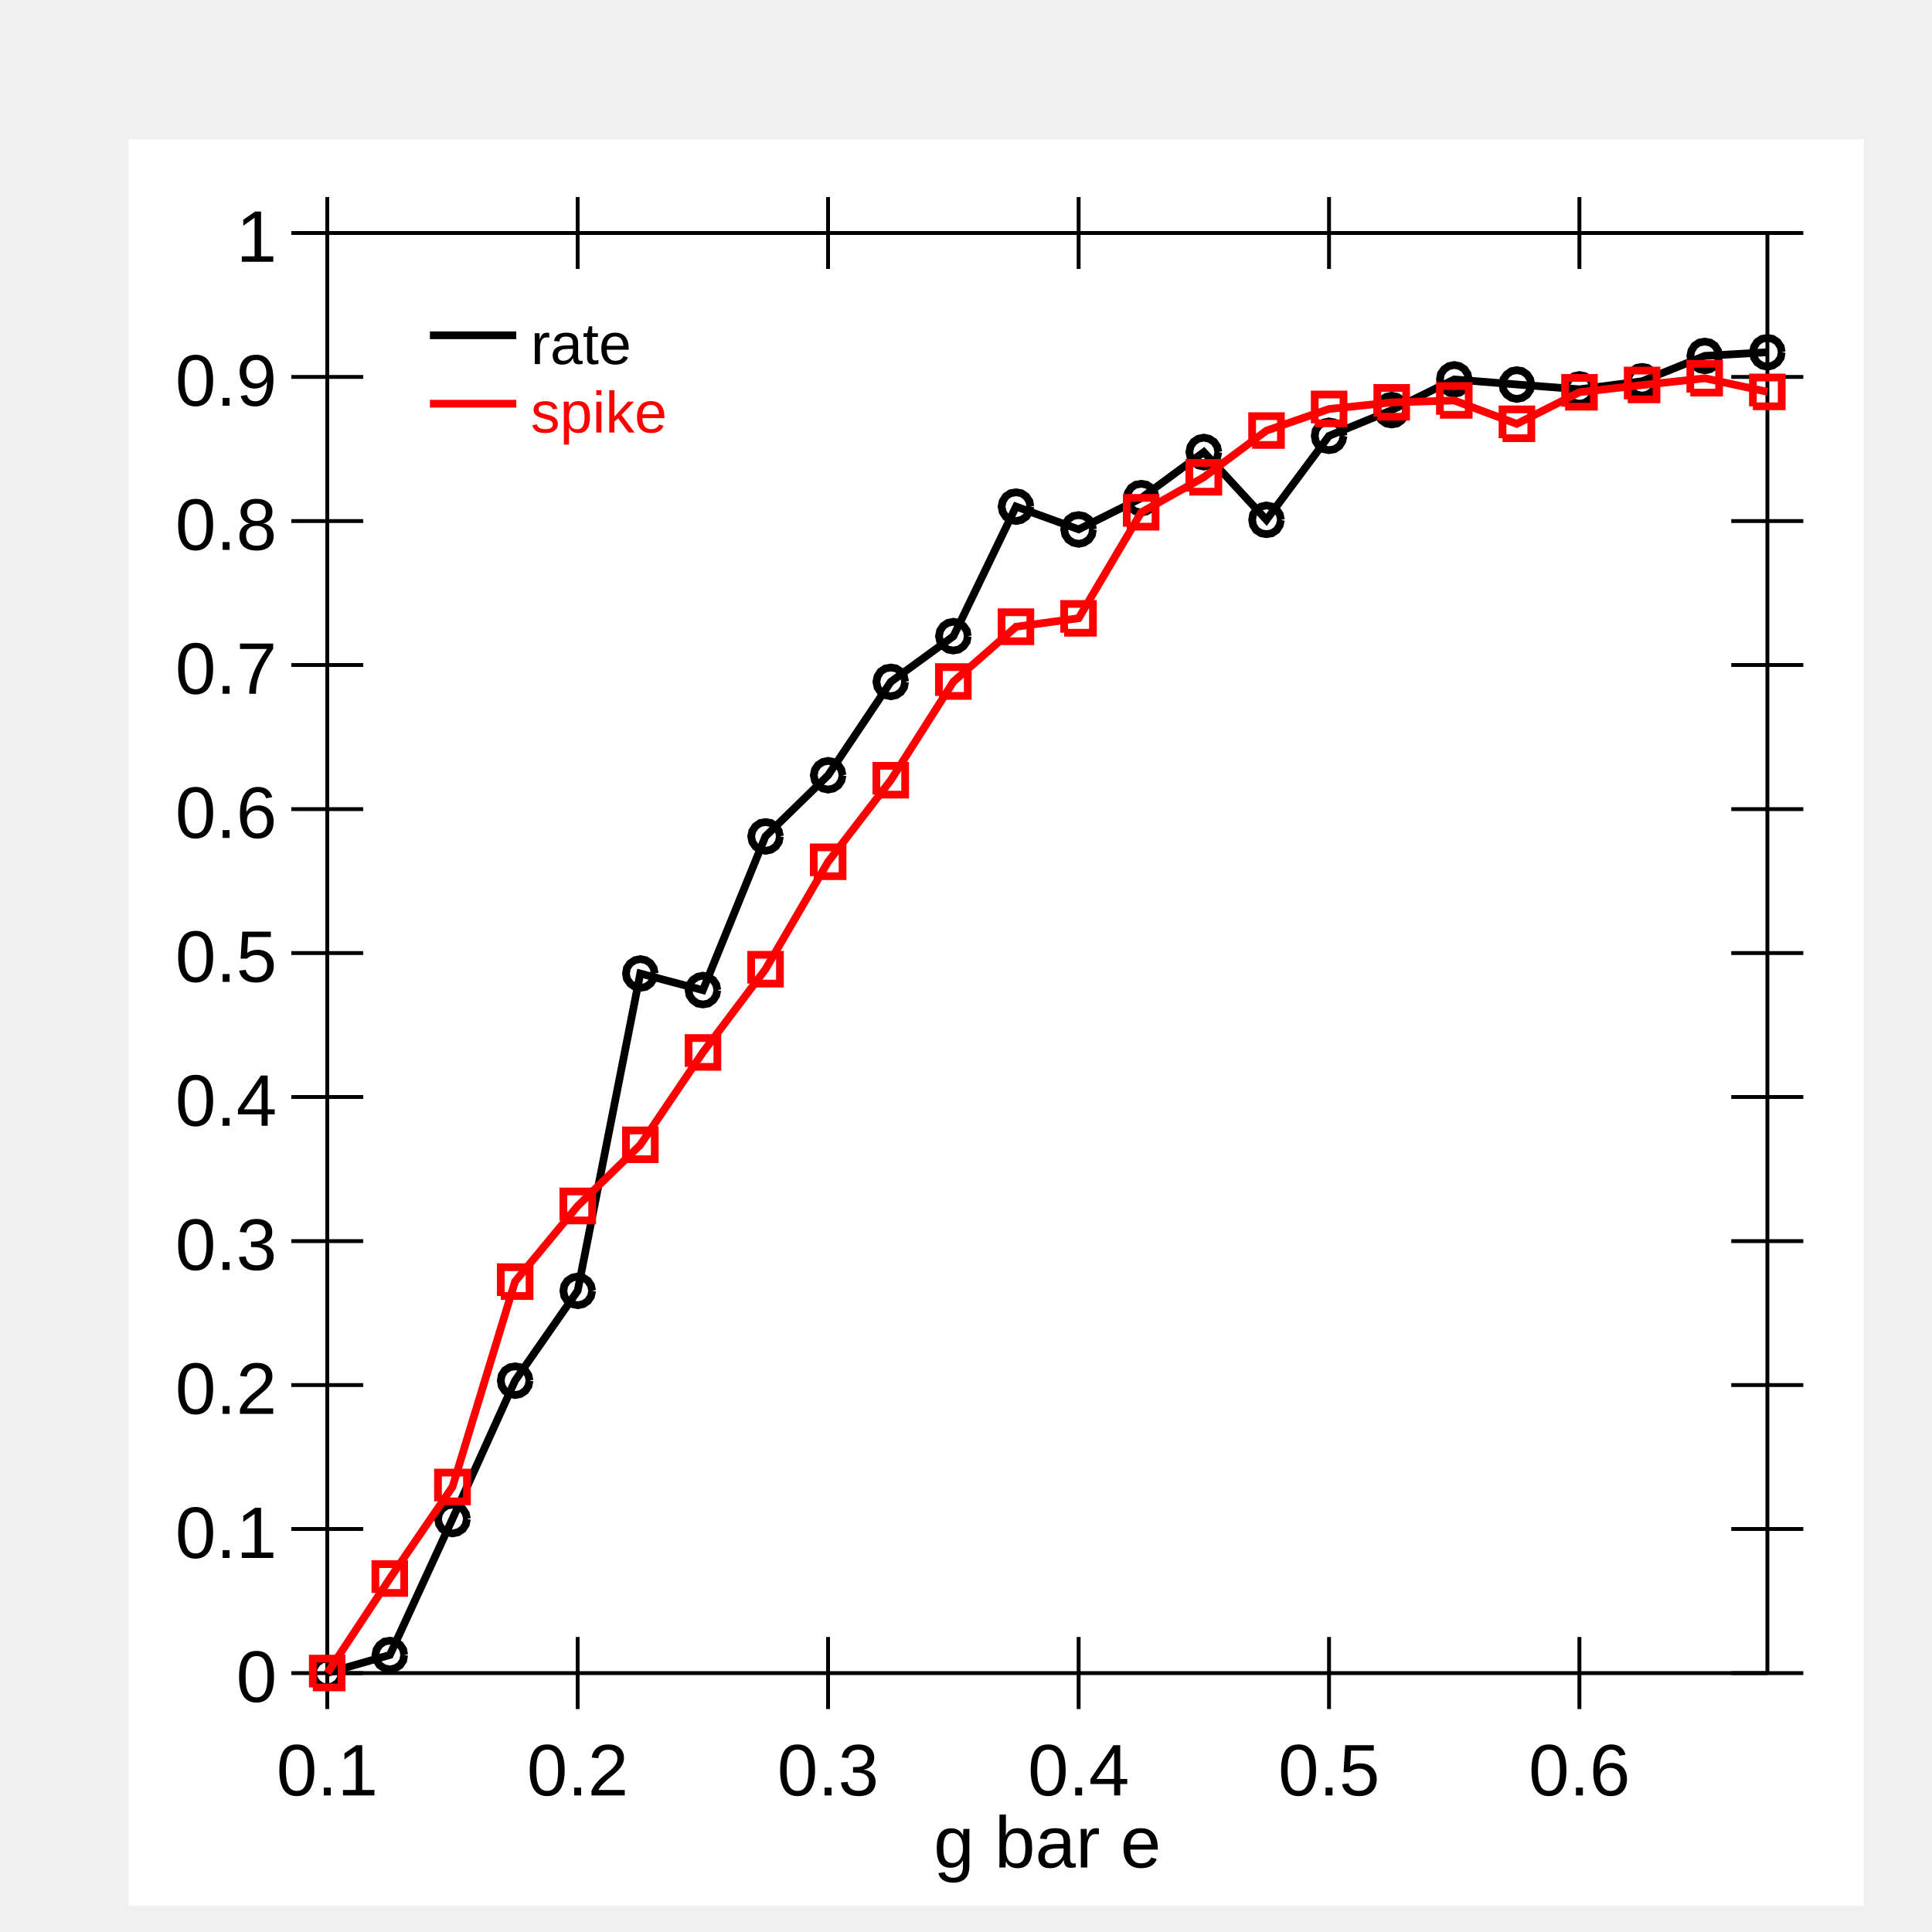
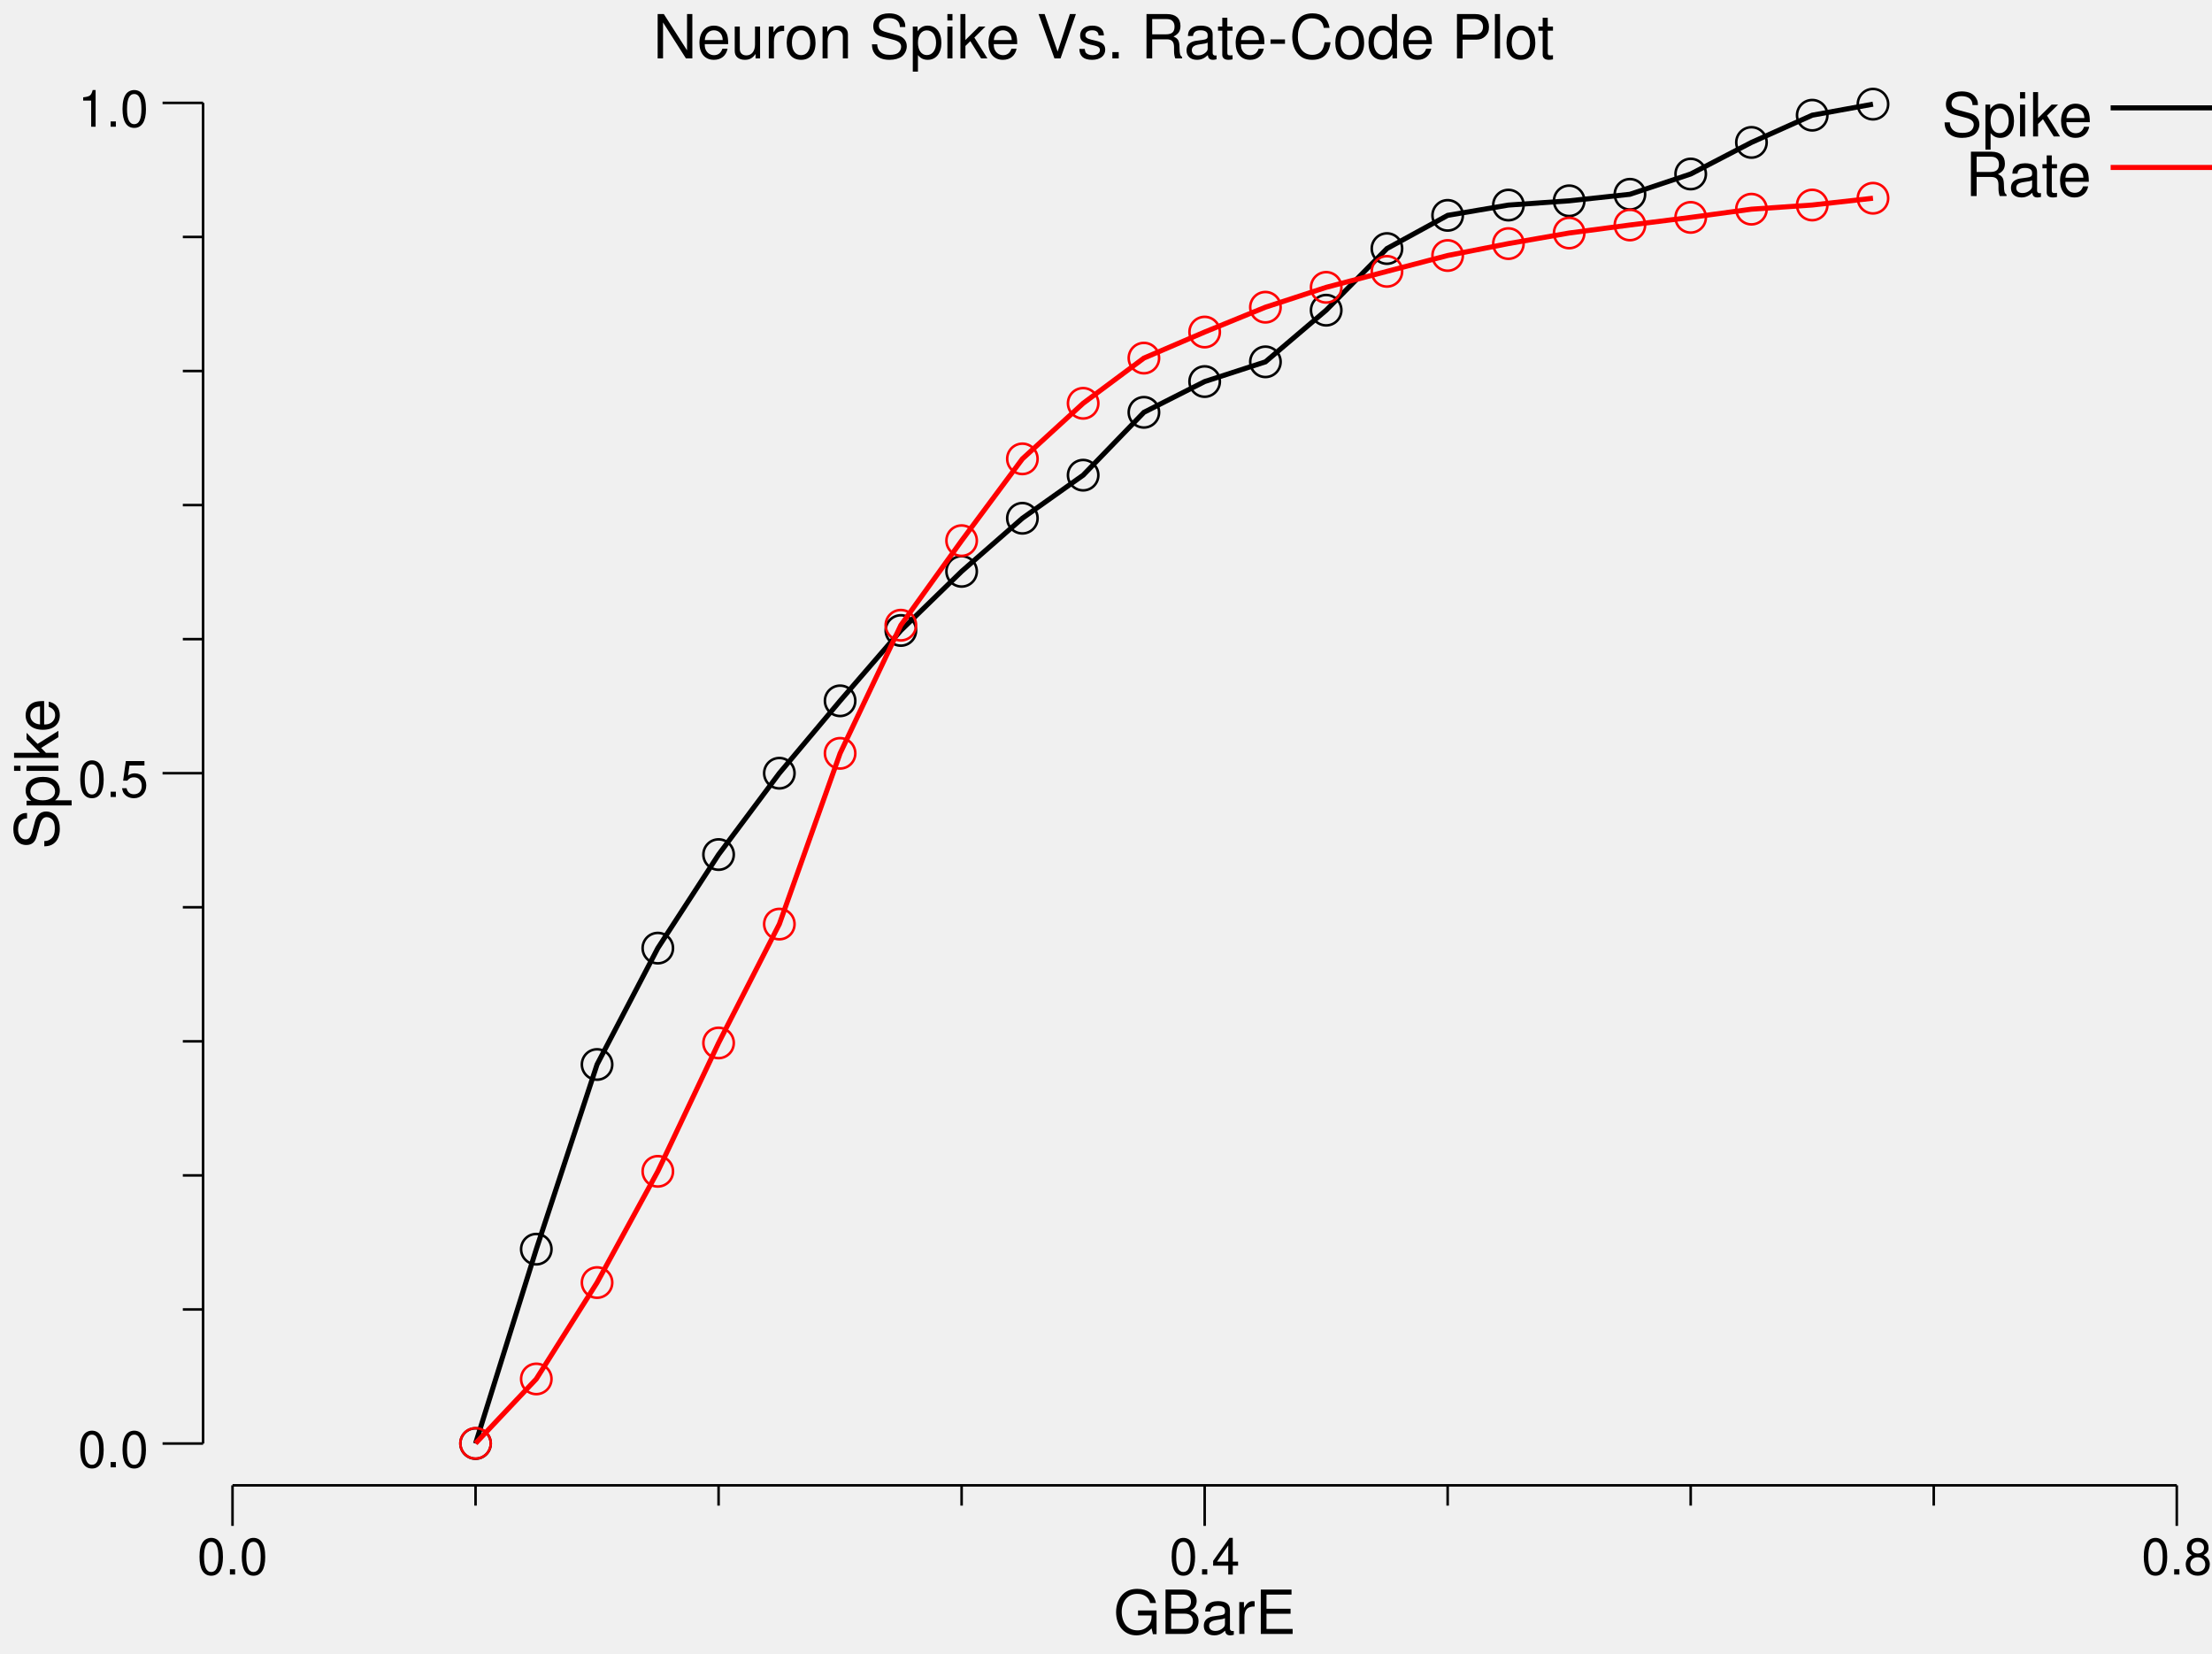
- <svg xmlns="http://www.w3.org/2000/svg" version="1.1" width="400px" height="400px" viewBox="0 0 1000.0 1000.0" id="svg2">
-   <defs id="defs80" />
-   <path stroke="#000000" stroke-width="2" fill="none" d="M 169.4,866.0 L 169.4,120.6 L 914.8,120.6 L 914.8,866.0 L 169.4,866.0 " id="path4" />
-   <g id="g6">
-     <rect style="opacity:1;fill:#ffffff;fill-opacity:1;fill-rule:nonzero;stroke:#ffffff;stroke-width:2.484;stroke-linecap:butt;stroke-linejoin:miter;stroke-miterlimit:4;stroke-dasharray:none;stroke-dashoffset:0;stroke-opacity:1" id="rect4229" width="895.685" height="911.889" x="67.756" y="73.387" />
-     <text x="542.1" y="966.6" font-family="Arial" font-size="37.8" fill="#000000" text-anchor="middle" id="text8">
- g bar e
- </text>
-     <text x="169.4" y="929.3" font-family="Arial" font-size="37.8" fill="#000000" text-anchor="middle" id="text10">
- 0.1
- </text>
-     <text x="299.0" y="929.3" font-family="Arial" font-size="37.8" fill="#000000" text-anchor="middle" id="text12">
- 0.2
- </text>
-     <text x="428.6" y="929.3" font-family="Arial" font-size="37.8" fill="#000000" text-anchor="middle" id="text14">
- 0.3
- </text>
-     <text x="558.3" y="929.3" font-family="Arial" font-size="37.8" fill="#000000" text-anchor="middle" id="text16">
- 0.4
- </text>
-     <text x="687.9" y="929.3" font-family="Arial" font-size="37.8" fill="#000000" text-anchor="middle" id="text18">
- 0.5
- </text>
-     <text x="817.5" y="929.3" font-family="Arial" font-size="37.8" fill="#000000" text-anchor="middle" id="text20">
- 0.6
- </text>
-     <path stroke="#000000" stroke-width="2" fill="none" d="M 169.4,866.0 L 914.8,866.0 M 169.4,884.6 L 169.4,847.3 M 299.0,884.6 L 299.0,847.3 M 428.6,884.6 L 428.6,847.3 M 558.3,884.6 L 558.3,847.3 M 687.9,884.6 L 687.9,847.3 M 817.5,884.6 L 817.5,847.3 " id="path22" />
-     <path stroke="#000000" stroke-width="2" fill="none" d="M 169.4,120.6 L 914.8,120.6 M 169.4,139.2 L 169.4,102.0 M 299.0,139.2 L 299.0,102.0 M 428.6,139.2 L 428.6,102.0 M 558.3,139.2 L 558.3,102.0 M 687.9,139.2 L 687.9,102.0 M 817.5,139.2 L 817.5,102.0 " id="path24" />
-     <text x="143.3" y="880.9" font-family="Arial" font-size="37.8" fill="#000000" text-anchor="end" id="text28">
- 0
- </text>
-     <text x="143.3" y="806.4" font-family="Arial" font-size="37.8" fill="#000000" text-anchor="end" id="text30">
- 0.1
- </text>
-     <text x="143.3" y="731.8" font-family="Arial" font-size="37.8" fill="#000000" text-anchor="end" id="text32">
- 0.2
- </text>
-     <text x="143.3" y="657.3" font-family="Arial" font-size="37.8" fill="#000000" text-anchor="end" id="text34">
- 0.3
- </text>
-     <text x="143.3" y="582.7" font-family="Arial" font-size="37.8" fill="#000000" text-anchor="end" id="text36">
- 0.4
- </text>
-     <text x="143.3" y="508.2" font-family="Arial" font-size="37.8" fill="#000000" text-anchor="end" id="text38">
- 0.5
- </text>
-     <text x="143.3" y="433.7" font-family="Arial" font-size="37.8" fill="#000000" text-anchor="end" id="text40">
- 0.6
- </text>
-     <text x="143.3" y="359.1" font-family="Arial" font-size="37.8" fill="#000000" text-anchor="end" id="text42">
- 0.7
- </text>
-     <text x="143.3" y="284.6" font-family="Arial" font-size="37.8" fill="#000000" text-anchor="end" id="text44">
- 0.8
- </text>
-     <text x="143.3" y="210.0" font-family="Arial" font-size="37.8" fill="#000000" text-anchor="end" id="text46">
- 0.9
- </text>
-     <text x="143.3" y="135.5" font-family="Arial" font-size="37.8" fill="#000000" text-anchor="end" id="text48">
- 1
- </text>
-     <path stroke="#000000" stroke-width="2" fill="none" d="M 169.4,866.0 L 169.4,120.6 M 150.8,866.0 L 188.0,866.0 M 150.8,791.4 L 188.0,791.4 M 150.8,716.9 L 188.0,716.9 M 150.8,642.4 L 188.0,642.4 M 150.8,567.8 L 188.0,567.8 M 150.8,493.3 L 188.0,493.3 M 150.8,418.8 L 188.0,418.8 M 150.8,344.2 L 188.0,344.2 M 150.8,269.7 L 188.0,269.7 M 150.8,195.1 L 188.0,195.1 M 150.8,120.6 L 188.0,120.6 " id="path50" />
-     <path stroke="#000000" stroke-width="2" fill="none" d="M 914.8,866.0 L 914.8,120.6 M 896.1,866.0 L 933.4,866.0 M 896.1,791.4 L 933.4,791.4 M 896.1,716.9 L 933.4,716.9 M 896.1,642.4 L 933.4,642.4 M 896.1,567.8 L 933.4,567.8 M 896.1,493.3 L 933.4,493.3 M 896.1,418.8 L 933.4,418.8 M 896.1,344.2 L 933.4,344.2 M 896.1,269.7 L 933.4,269.7 M 896.1,195.1 L 933.4,195.1 M 896.1,120.6 L 933.4,120.6 " id="path52" />
-   </g>
-   <g transform="translate(0.0,-831.0)" id="g54">
-     <g transform="translate(53.125,138.5417)" id="g56">
-       <path d="m 169.4,866 44.7,0" id="path58" style="fill:none;stroke:#000000;stroke-width:4" />
-       <text x="221.6" y="880.9" font-size="30.2" id="text60" style="font-size:30.2px;font-family:Arial;text-anchor:start;fill:#000000">rate</text>
+ <svg xmlns="http://www.w3.org/2000/svg" width="436.5pt" height="326.25pt" viewBox="0 0 436.5 326.25">
+   <g transform="scale(1, -1) translate(0, -326.25)">
+     <text x="128.87" y="-314.73" transform="scale(1, -1)" style="font-family:Helvetica;font-weight:normal;font-style:normal;font-size:12px">Neuron Spike Vs. Rate-Code Plot</text>
+     <text x="219.71" y="-3.879" transform="scale(1, -1)" style="font-family:Helvetica;font-weight:normal;font-style:normal;font-size:12px">GBarE</text>
+     <text x="38.933" y="-15.599" transform="scale(1, -1)" style="font-family:Helvetica;font-weight:normal;font-style:normal;font-size:10px">0.0</text>
+     <text x="230.77" y="-15.599" transform="scale(1, -1)" style="font-family:Helvetica;font-weight:normal;font-style:normal;font-size:10px">0.4</text>
+     <text x="422.6" y="-15.599" transform="scale(1, -1)" style="font-family:Helvetica;font-weight:normal;font-style:normal;font-size:10px">0.8</text>
+     <path d="M45.884,25.198L45.884,33.198" style="fill:none;stroke:#000000;stroke-width:0.5" />
+     <path d="M237.72,25.198L237.72,33.198" style="fill:none;stroke:#000000;stroke-width:0.5" />
+     <path d="M429.55,25.198L429.55,33.198" style="fill:none;stroke:#000000;stroke-width:0.5" />
+     <path d="M93.842,29.198L93.842,33.198" style="fill:none;stroke:#000000;stroke-width:0.5" />
+     <path d="M141.8,29.198L141.8,33.198" style="fill:none;stroke:#000000;stroke-width:0.5" />
+     <path d="M189.76,29.198L189.76,33.198" style="fill:none;stroke:#000000;stroke-width:0.5" />
+     <path d="M285.67,29.198L285.67,33.198" style="fill:none;stroke:#000000;stroke-width:0.5" />
+     <path d="M333.63,29.198L333.63,33.198" style="fill:none;stroke:#000000;stroke-width:0.5" />
+     <path d="M381.59,29.198L381.59,33.198" style="fill:none;stroke:#000000;stroke-width:0.5" />
+     <path d="M45.884,33.198L429.55,33.198" style="fill:none;stroke:#000000;stroke-width:0.5" />
+     <g transform="rotate(90)">
+       <text x="158.69" y="11.52" transform="scale(1, -1)" style="font-family:Helvetica;font-weight:normal;font-style:normal;font-size:12px">Spike</text>
    </g>
-     <g transform="translate(53.125,173.9583)" id="g62">
-       <path d="m 169.4,866 44.7,0" id="path64" style="fill:none;stroke:#ff0000;stroke-width:4" />
-       <text x="221.6" y="880.9" font-size="30.2" id="text66" style="font-size:30.2px;font-family:Arial;text-anchor:start;fill:#ff0000">spike</text>
-     </g>
-   </g>
-   <g id="g68">
-     <path stroke="#000000" stroke-width="4" fill="none" d="M 169.4,865.9  L 201.8,856.6 L 234.2,786.2 L 266.6,714.6 L 299.0,668.1 L 331.4,503.9 L 363.8,512.5 L 396.2,432.9 L 428.6,401.3 L 461.1,352.9 L 493.5,329.3  L 525.9,262.2 L 558.3,274.0 L 590.7,257.8 L 623.1,234.0 L 655.5,269.1 L 687.9,225.6 L 720.3,212.3 L 752.7,196.4 L 785.1,199.0 L 817.5,201.5  L 850.0,197.3 L 882.4,184.2 L 914.8,182.3 " id="path70" />
-     <path stroke="#000000" stroke-width="4" fill="none" d="M 176.8,865.9 L 176.3,863.1 L 174.7,860.7 L 172.2,859.0 L 169.4,858.5 L 166.5,859.0 L 164.1,860.7 L 162.5,863.1 L 161.9,865.9 L 162.5,868.8 L 164.1,871.2 L 166.5,872.8 L 169.4,873.4 L 172.2,872.8 L 174.7,871.2 L 176.3,868.8 L 176.8,865.9 M 209.2,856.6 L 208.7,853.8 L 207.1,851.4 L 204.6,849.7 L 201.8,849.2 L 198.9,849.7 L 196.5,851.4 L 194.9,853.8 L 194.3,856.6 L 194.9,859.5 L 196.5,861.9 L 198.9,863.5 L 201.8,864.1 L 204.6,863.5 L 207.1,861.9 L 208.7,859.5 L 209.2,856.6 M 241.7,786.2 L 241.1,783.4 L 239.5,781.0 L 237.1,779.3 L 234.2,778.8 L 231.3,779.3 L 228.9,781.0 L 227.3,783.4 L 226.7,786.2 L 227.3,789.1 L 228.9,791.5 L 231.3,793.1 L 234.2,793.7 L 237.1,793.1 L 239.5,791.5 L 241.1,789.1 L 241.7,786.2 M 274.1,714.6 L 273.5,711.8 L 271.9,709.3 L 269.5,707.7 L 266.6,707.2 L 263.8,707.7 L 261.3,709.3 L 259.7,711.8 L 259.2,714.6 L 259.7,717.5 L 261.3,719.9 L 263.8,721.5 L 266.6,722.1 L 269.5,721.5 L 271.9,719.9 L 273.5,717.5 L 274.1,714.6 M 306.5,668.1 L 305.9,665.3 L 304.3,662.9 L 301.9,661.3 L 299.0,660.7 L 296.2,661.3 L 293.7,662.9 L 292.1,665.3 L 291.6,668.1 L 292.1,671.0 L 293.7,673.4 L 296.2,675.0 L 299.0,675.6 L 301.9,675.0 L 304.3,673.4 L 305.9,671.0 L 306.5,668.1 M 338.9,503.9 L 338.3,501.0 L 336.7,498.6 L 334.3,497.0 L 331.4,496.4 L 328.6,497.0 L 326.2,498.6 L 324.5,501.0 L 324.0,503.9 L 324.5,506.7 L 326.2,509.1 L 328.6,510.8 L 331.4,511.3 L 334.3,510.8 L 336.7,509.1 L 338.3,506.7 L 338.9,503.9 M 371.3,512.5 L 370.7,509.6 L 369.1,507.2 L 366.7,505.6 L 363.8,505.0 L 361.0,505.6 L 358.6,507.2 L 356.9,509.6 L 356.4,512.5 L 356.9,515.3 L 358.6,517.7 L 361.0,519.4 L 363.8,519.9 L 366.7,519.4 L 369.1,517.7 L 370.7,515.3 L 371.3,512.5 M 403.7,432.9 L 403.1,430.1 L 401.5,427.7 L 399.1,426.0 L 396.2,425.5 L 393.4,426.0 L 391.0,427.7 L 389.4,430.1 L 388.8,432.9 L 389.4,435.8 L 391.0,438.2 L 393.4,439.8 L 396.2,440.4 L 399.1,439.8 L 401.5,438.2 L 403.1,435.8 L 403.7,432.9 M 436.1,401.3 L 435.5,398.4 L 433.9,396.0 L 431.5,394.4 L 428.6,393.8 L 425.8,394.4 L 423.4,396.0 L 421.8,398.4 L 421.2,401.3 L 421.8,404.1 L 423.4,406.5 L 425.8,408.1 L 428.6,408.7 L 431.5,408.1 L 433.9,406.5 L 435.5,404.1 L 436.1,401.3 M 468.5,352.9 L 467.9,350.1 L 466.3,347.6 L 463.9,346.0 L 461.1,345.5 L 458.2,346.0 L 455.8,347.6 L 454.2,350.1 L 453.6,352.9 L 454.2,355.8 L 455.8,358.2 L 458.2,359.8 L 461.1,360.4 L 463.9,359.8 L 466.3,358.2 L 467.9,355.8 L 468.5,352.9 M 500.9,329.3 L 500.4,326.4 L 498.7,324.0 L 496.3,322.4 L 493.5,321.8 L 490.6,322.4 L 488.2,324.0 L 486.6,326.4 L 486.0,329.3 L 486.6,332.1 L 488.2,334.5 L 490.6,336.2 L 493.5,336.7 L 496.3,336.2 L 498.7,334.5 L 500.4,332.1 L 500.9,329.3 M 533.3,262.2 L 532.8,259.4 L 531.1,256.9 L 528.7,255.3 L 525.9,254.8 L 523.0,255.3 L 520.6,256.9 L 519.0,259.4 L 518.4,262.2 L 519.0,265.1 L 520.6,267.5 L 523.0,269.1 L 525.9,269.7 L 528.7,269.1 L 531.1,267.5 L 532.8,265.1 L 533.3,262.2 M 565.7,274.0 L 565.2,271.2 L 563.6,268.7 L 561.1,267.1 L 558.3,266.6 L 555.4,267.1 L 553.0,268.7 L 551.4,271.2 L 550.8,274.0 L 551.4,276.9 L 553.0,279.3 L 555.4,280.9 L 558.3,281.5 L 561.1,280.9 L 563.6,279.3 L 565.2,276.9 L 565.7,274.0 M 598.1,257.8 L 597.6,255.0 L 596.0,252.5 L 593.5,250.9 L 590.7,250.4 L 587.8,250.9 L 585.4,252.5 L 583.8,255.0 L 583.2,257.8 L 583.8,260.7 L 585.4,263.1 L 587.8,264.7 L 590.7,265.3 L 593.5,264.7 L 596.0,263.1 L 597.6,260.7 L 598.1,257.8 M 630.6,234.0 L 630.0,231.1 L 628.4,228.7 L 625.9,227.1 L 623.1,226.5 L 620.2,227.1 L 617.8,228.7 L 616.2,231.1 L 615.6,234.0 L 616.2,236.9 L 617.8,239.3 L 620.2,240.9 L 623.1,241.5 L 625.9,240.9 L 628.4,239.3 L 630.0,236.9 L 630.6,234.0 M 663.0,269.1 L 662.4,266.2 L 660.8,263.8 L 658.4,262.2 L 655.5,261.6 L 652.7,262.2 L 650.2,263.8 L 648.6,266.2 L 648.1,269.1 L 648.6,271.9 L 650.2,274.4 L 652.7,276.0 L 655.5,276.5 L 658.4,276.0 L 660.8,274.4 L 662.4,271.9 L 663.0,269.1 M 695.4,225.6 L 694.8,222.7 L 693.2,220.3 L 690.8,218.7 L 687.9,218.1 L 685.1,218.7 L 682.6,220.3 L 681.0,222.7 L 680.5,225.6 L 681.0,228.4 L 682.6,230.9 L 685.1,232.5 L 687.9,233.0 L 690.8,232.5 L 693.2,230.9 L 694.8,228.4 L 695.4,225.6 M 727.8,212.3 L 727.2,209.4 L 725.6,207.0 L 723.2,205.4 L 720.3,204.8 L 717.5,205.4 L 715.0,207.0 L 713.4,209.4 L 712.9,212.3 L 713.4,215.1 L 715.0,217.5 L 717.5,219.2 L 720.3,219.7 L 723.2,219.2 L 725.6,217.5 L 727.2,215.1 L 727.8,212.3 M 760.2,196.4 L 759.6,193.5 L 758.0,191.1 L 755.6,189.5 L 752.7,188.9 L 749.9,189.5 L 747.5,191.1 L 745.8,193.5 L 745.3,196.4 L 745.8,199.2 L 747.5,201.6 L 749.9,203.2 L 752.7,203.8 L 755.6,203.2 L 758.0,201.6 L 759.6,199.2 L 760.2,196.4 M 792.6,199.0 L 792.0,196.2 L 790.4,193.8 L 788.0,192.1 L 785.1,191.6 L 782.3,192.1 L 779.9,193.8 L 778.2,196.2 L 777.7,199.0 L 778.2,201.9 L 779.9,204.3 L 782.3,205.9 L 785.1,206.5 L 788.0,205.9 L 790.4,204.3 L 792.0,201.9 L 792.6,199.0 M 825.0,201.5 L 824.4,198.7 L 822.8,196.3 L 820.4,194.7 L 817.5,194.1 L 814.7,194.7 L 812.3,196.3 L 810.7,198.7 L 810.1,201.5 L 810.7,204.4 L 812.3,206.8 L 814.7,208.4 L 817.5,209.0 L 820.4,208.4 L 822.8,206.8 L 824.4,204.4 L 825.0,201.5 M 857.4,197.3 L 856.8,194.5 L 855.2,192.1 L 852.8,190.4 L 850.0,189.9 L 847.1,190.4 L 844.7,192.1 L 843.1,194.5 L 842.5,197.3 L 843.1,200.2 L 844.7,202.6 L 847.1,204.2 L 850.0,204.8 L 852.8,204.2 L 855.2,202.6 L 856.8,200.2 L 857.4,197.3 M 889.8,184.2 L 889.2,181.4 L 887.6,178.9 L 885.2,177.3 L 882.4,176.8 L 879.5,177.3 L 877.1,178.9 L 875.5,181.4 L 874.9,184.2 L 875.5,187.1 L 877.1,189.5 L 879.5,191.1 L 882.4,191.7 L 885.2,191.1 L 887.6,189.5 L 889.2,187.1 L 889.8,184.2 M 922.2,182.3 L 921.7,179.5 L 920.0,177.0 L 917.6,175.4 L 914.8,174.9 L 911.9,175.4 L 909.5,177.0 L 907.9,179.5 L 907.3,182.3 L 907.9,185.2 L 909.5,187.6 L 911.9,189.2 L 914.8,189.8 L 917.6,189.2 L 920.0,187.6 L 921.7,185.2 L 922.2,182.3 " id="path72" />
-     <path stroke="#ff0000" stroke-width="4" fill="none" d="M 169.4,866.0  L 201.8,817.0 L 234.2,769.6 L 266.6,663.3 L 299.0,624.2 L 331.4,592.6 L 363.8,544.7 L 396.2,501.7 L 428.6,446.1 L 461.1,403.8 L 493.5,352.8  L 525.9,324.4 L 558.3,320.0 L 590.7,265.2 L 623.1,247.0 L 655.5,222.9 L 687.9,211.7 L 720.3,208.3 L 752.7,207.3 L 785.1,219.4 L 817.5,203.0  L 850.0,199.3 L 882.4,195.8 L 914.8,202.8 " id="path74" />
-     <path stroke="#ff0000" stroke-width="4" fill="none" d="M 161.9,873.4 L 161.9,858.5 L 176.8,858.5 L 176.8,873.4 L 161.9,873.4 M 194.3,824.5 L 194.3,809.6 L 209.2,809.6 L 209.2,824.5 L 194.3,824.5 M 226.7,777.1 L 226.7,762.2 L 241.7,762.2 L 241.7,777.1 L 226.7,777.1 M 259.2,670.8 L 259.2,655.9 L 274.1,655.9 L 274.1,670.8 L 259.2,670.8 M 291.6,631.7 L 291.6,616.7 L 306.5,616.7 L 306.5,631.7 L 291.6,631.7 M 324.0,600.0 L 324.0,585.1 L 338.9,585.1 L 338.9,600.0 L 324.0,600.0 M 356.4,552.2 L 356.4,537.3 L 371.3,537.3 L 371.3,552.2 L 356.4,552.2 M 388.8,509.1 L 388.8,494.2 L 403.7,494.2 L 403.7,509.1 L 388.8,509.1 M 421.2,453.5 L 421.2,438.6 L 436.1,438.6 L 436.1,453.5 L 421.2,453.5 M 453.6,411.3 L 453.6,396.4 L 468.5,396.4 L 468.5,411.3 L 453.6,411.3 M 486.0,360.2 L 486.0,345.3 L 500.9,345.3 L 500.9,360.2 L 486.0,360.2 M 518.4,331.9 L 518.4,316.9 L 533.3,316.9 L 533.3,331.9 L 518.4,331.9 M 550.8,327.5 L 550.8,312.6 L 565.7,312.6 L 565.7,327.5 L 550.8,327.5 M 583.2,272.6 L 583.2,257.7 L 598.1,257.7 L 598.1,272.6 L 583.2,272.6 M 615.6,254.5 L 615.6,239.6 L 630.6,239.6 L 630.6,254.5 L 615.6,254.5 M 648.1,230.3 L 648.1,215.4 L 663.0,215.4 L 663.0,230.3 L 648.1,230.3 M 680.5,219.1 L 680.5,204.2 L 695.4,204.2 L 695.4,219.1 L 680.5,219.1 M 712.9,215.7 L 712.9,200.8 L 727.8,200.8 L 727.8,215.7 L 712.9,215.7 M 745.3,214.7 L 745.3,199.8 L 760.2,199.8 L 760.2,214.7 L 745.3,214.7 M 777.7,226.8 L 777.7,211.9 L 792.6,211.9 L 792.6,226.8 L 777.7,226.8 M 810.1,210.5 L 810.1,195.6 L 825.0,195.6 L 825.0,210.5 L 810.1,210.5 M 842.5,206.7 L 842.5,191.8 L 857.4,191.8 L 857.4,206.7 L 842.5,206.7 M 874.9,203.2 L 874.9,188.3 L 889.8,188.3 L 889.8,203.2 L 874.9,203.2 M 907.3,210.3 L 907.3,195.4 L 922.2,195.4 L 922.2,210.3 L 907.3,210.3 " id="path76" />
+     <text x="15.398" y="-36.749" transform="scale(1, -1)" style="font-family:Helvetica;font-weight:normal;font-style:normal;font-size:10px">0.0</text>
+     <text x="15.398" y="-169" transform="scale(1, -1)" style="font-family:Helvetica;font-weight:normal;font-style:normal;font-size:10px">0.5</text>
+     <text x="15.398" y="-301.25" transform="scale(1, -1)" style="font-family:Helvetica;font-weight:normal;font-style:normal;font-size:10px">1.0</text>
+     <path d="M32.078,41.448L40.078,41.448" style="fill:none;stroke:#000000;stroke-width:0.5" />
+     <path d="M32.078,173.7L40.078,173.7" style="fill:none;stroke:#000000;stroke-width:0.5" />
+     <path d="M32.078,305.95L40.078,305.95" style="fill:none;stroke:#000000;stroke-width:0.5" />
+     <path d="M36.078,67.899L40.078,67.899" style="fill:none;stroke:#000000;stroke-width:0.5" />
+     <path d="M36.078,94.349L40.078,94.349" style="fill:none;stroke:#000000;stroke-width:0.5" />
+     <path d="M36.078,120.8L40.078,120.8" style="fill:none;stroke:#000000;stroke-width:0.5" />
+     <path d="M36.078,147.25L40.078,147.25" style="fill:none;stroke:#000000;stroke-width:0.5" />
+     <path d="M36.078,200.15L40.078,200.15" style="fill:none;stroke:#000000;stroke-width:0.5" />
+     <path d="M36.078,226.6L40.078,226.6" style="fill:none;stroke:#000000;stroke-width:0.5" />
+     <path d="M36.078,253.05L40.078,253.05" style="fill:none;stroke:#000000;stroke-width:0.5" />
+     <path d="M36.078,279.5L40.078,279.5" style="fill:none;stroke:#000000;stroke-width:0.5" />
+     <path d="M40.078,41.448L40.078,305.95" style="fill:none;stroke:#000000;stroke-width:0.5" />
+     <path d="M93.842,41.448L105.83,79.793L117.82,116.23L129.81,139.19L141.8,157.65L153.79,173.7L165.78,187.98L177.77,201.86L189.76,213.52L201.75,224L213.74,232.5L225.73,244.9L237.72,250.97L249.71,254.86L261.7,265.05L273.69,277.21L285.67,283.76L297.66,285.79L309.65,286.63L321.64,287.92L333.63,291.92L345.62,298.15L357.61,303.52L369.6,305.7" style="fill:none;stroke:#000000" />
+     <path d="M96.842,41.448A3,3 0 1 1 90.842,41.448A3,3 0 1 1 96.842,41.448Z" style="fill:none;stroke:#000000;stroke-width:0.5" />
+     <path d="M108.83,79.793A3,3 0 1 1 102.83,79.793A3,3 0 1 1 108.83,79.793Z" style="fill:none;stroke:#000000;stroke-width:0.5" />
+     <path d="M120.82,116.23A3,3 0 1 1 114.82,116.23A3,3 0 1 1 120.82,116.23Z" style="fill:none;stroke:#000000;stroke-width:0.5" />
+     <path d="M132.81,139.19A3,3 0 1 1 126.81,139.19A3,3 0 1 1 132.81,139.19Z" style="fill:none;stroke:#000000;stroke-width:0.5" />
+     <path d="M144.8,157.65A3,3 0 1 1 138.8,157.65A3,3 0 1 1 144.8,157.65Z" style="fill:none;stroke:#000000;stroke-width:0.5" />
+     <path d="M156.79,173.7A3,3 0 1 1 150.79,173.7A3,3 0 1 1 156.79,173.7Z" style="fill:none;stroke:#000000;stroke-width:0.5" />
+     <path d="M168.78,187.98A3,3 0 1 1 162.78,187.98A3,3 0 1 1 168.78,187.98Z" style="fill:none;stroke:#000000;stroke-width:0.5" />
+     <path d="M180.77,201.86A3,3 0 1 1 174.77,201.86A3,3 0 1 1 180.77,201.86Z" style="fill:none;stroke:#000000;stroke-width:0.5" />
+     <path d="M192.76,213.52A3,3 0 1 1 186.76,213.52A3,3 0 1 1 192.76,213.52Z" style="fill:none;stroke:#000000;stroke-width:0.5" />
+     <path d="M204.75,224A3,3 0 1 1 198.75,224A3,3 0 1 1 204.75,224Z" style="fill:none;stroke:#000000;stroke-width:0.5" />
+     <path d="M216.74,232.5A3,3 0 1 1 210.74,232.5A3,3 0 1 1 216.74,232.5Z" style="fill:none;stroke:#000000;stroke-width:0.5" />
+     <path d="M228.73,244.9A3,3 0 1 1 222.73,244.9A3,3 0 1 1 228.73,244.9Z" style="fill:none;stroke:#000000;stroke-width:0.5" />
+     <path d="M240.72,250.97A3,3 0 1 1 234.72,250.97A3,3 0 1 1 240.72,250.97Z" style="fill:none;stroke:#000000;stroke-width:0.5" />
+     <path d="M252.71,254.86A3,3 0 1 1 246.71,254.86A3,3 0 1 1 252.71,254.86Z" style="fill:none;stroke:#000000;stroke-width:0.5" />
+     <path d="M264.7,265.05A3,3 0 1 1 258.7,265.05A3,3 0 1 1 264.7,265.05Z" style="fill:none;stroke:#000000;stroke-width:0.5" />
+     <path d="M276.69,277.21A3,3 0 1 1 270.69,277.21A3,3 0 1 1 276.69,277.21Z" style="fill:none;stroke:#000000;stroke-width:0.5" />
+     <path d="M288.67,283.76A3,3 0 1 1 282.67,283.76A3,3 0 1 1 288.67,283.76Z" style="fill:none;stroke:#000000;stroke-width:0.5" />
+     <path d="M300.66,285.79A3,3 0 1 1 294.66,285.79A3,3 0 1 1 300.66,285.79Z" style="fill:none;stroke:#000000;stroke-width:0.5" />
+     <path d="M312.65,286.63A3,3 0 1 1 306.65,286.63A3,3 0 1 1 312.65,286.63Z" style="fill:none;stroke:#000000;stroke-width:0.5" />
+     <path d="M324.64,287.92A3,3 0 1 1 318.64,287.92A3,3 0 1 1 324.64,287.92Z" style="fill:none;stroke:#000000;stroke-width:0.5" />
+     <path d="M336.63,291.92A3,3 0 1 1 330.63,291.92A3,3 0 1 1 336.63,291.92Z" style="fill:none;stroke:#000000;stroke-width:0.5" />
+     <path d="M348.62,298.15A3,3 0 1 1 342.62,298.15A3,3 0 1 1 348.62,298.15Z" style="fill:none;stroke:#000000;stroke-width:0.5" />
+     <path d="M360.61,303.52A3,3 0 1 1 354.61,303.52A3,3 0 1 1 360.61,303.52Z" style="fill:none;stroke:#000000;stroke-width:0.5" />
+     <path d="M372.6,305.7A3,3 0 1 1 366.6,305.7A3,3 0 1 1 372.6,305.7Z" style="fill:none;stroke:#000000;stroke-width:0.5" />
+     <path d="M93.842,41.482L105.83,54.19L117.82,73.204L129.81,95.152L141.8,120.48L153.79,143.93L165.78,177.62L177.77,202.9L189.76,219.58L201.75,235.72L213.74,246.68L225.73,255.6L237.72,260.74L249.71,265.64L261.7,269.56L273.69,272.71L285.67,275.84L297.66,278.19L309.65,280.28L321.64,281.86L333.63,283.36L345.62,284.98L357.61,285.8L369.6,287.14" style="fill:none;stroke:#FF0000" />
+     <path d="M96.842,41.482A3,3 0 1 1 90.842,41.482A3,3 0 1 1 96.842,41.482Z" style="fill:none;stroke:#FF0000;stroke-width:0.5" />
+     <path d="M108.83,54.19A3,3 0 1 1 102.83,54.19A3,3 0 1 1 108.83,54.19Z" style="fill:none;stroke:#FF0000;stroke-width:0.5" />
+     <path d="M120.82,73.204A3,3 0 1 1 114.82,73.204A3,3 0 1 1 120.82,73.204Z" style="fill:none;stroke:#FF0000;stroke-width:0.5" />
+     <path d="M132.81,95.152A3,3 0 1 1 126.81,95.152A3,3 0 1 1 132.81,95.152Z" style="fill:none;stroke:#FF0000;stroke-width:0.5" />
+     <path d="M144.8,120.48A3,3 0 1 1 138.8,120.48A3,3 0 1 1 144.8,120.48Z" style="fill:none;stroke:#FF0000;stroke-width:0.5" />
+     <path d="M156.79,143.93A3,3 0 1 1 150.79,143.93A3,3 0 1 1 156.79,143.93Z" style="fill:none;stroke:#FF0000;stroke-width:0.5" />
+     <path d="M168.78,177.62A3,3 0 1 1 162.78,177.62A3,3 0 1 1 168.78,177.62Z" style="fill:none;stroke:#FF0000;stroke-width:0.5" />
+     <path d="M180.77,202.9A3,3 0 1 1 174.77,202.9A3,3 0 1 1 180.77,202.9Z" style="fill:none;stroke:#FF0000;stroke-width:0.5" />
+     <path d="M192.76,219.58A3,3 0 1 1 186.76,219.58A3,3 0 1 1 192.76,219.58Z" style="fill:none;stroke:#FF0000;stroke-width:0.5" />
+     <path d="M204.75,235.72A3,3 0 1 1 198.75,235.72A3,3 0 1 1 204.75,235.72Z" style="fill:none;stroke:#FF0000;stroke-width:0.5" />
+     <path d="M216.74,246.68A3,3 0 1 1 210.74,246.68A3,3 0 1 1 216.74,246.68Z" style="fill:none;stroke:#FF0000;stroke-width:0.5" />
+     <path d="M228.73,255.6A3,3 0 1 1 222.73,255.6A3,3 0 1 1 228.73,255.6Z" style="fill:none;stroke:#FF0000;stroke-width:0.5" />
+     <path d="M240.72,260.74A3,3 0 1 1 234.72,260.74A3,3 0 1 1 240.72,260.74Z" style="fill:none;stroke:#FF0000;stroke-width:0.5" />
+     <path d="M252.71,265.64A3,3 0 1 1 246.71,265.64A3,3 0 1 1 252.71,265.64Z" style="fill:none;stroke:#FF0000;stroke-width:0.5" />
+     <path d="M264.7,269.56A3,3 0 1 1 258.7,269.56A3,3 0 1 1 264.7,269.56Z" style="fill:none;stroke:#FF0000;stroke-width:0.5" />
+     <path d="M276.69,272.71A3,3 0 1 1 270.69,272.71A3,3 0 1 1 276.69,272.71Z" style="fill:none;stroke:#FF0000;stroke-width:0.5" />
+     <path d="M288.67,275.84A3,3 0 1 1 282.67,275.84A3,3 0 1 1 288.67,275.84Z" style="fill:none;stroke:#FF0000;stroke-width:0.5" />
+     <path d="M300.66,278.19A3,3 0 1 1 294.66,278.19A3,3 0 1 1 300.66,278.19Z" style="fill:none;stroke:#FF0000;stroke-width:0.5" />
+     <path d="M312.65,280.28A3,3 0 1 1 306.65,280.28A3,3 0 1 1 312.65,280.28Z" style="fill:none;stroke:#FF0000;stroke-width:0.5" />
+     <path d="M324.64,281.86A3,3 0 1 1 318.64,281.86A3,3 0 1 1 324.64,281.86Z" style="fill:none;stroke:#FF0000;stroke-width:0.5" />
+     <path d="M336.63,283.36A3,3 0 1 1 330.63,283.36A3,3 0 1 1 336.63,283.36Z" style="fill:none;stroke:#FF0000;stroke-width:0.5" />
+     <path d="M348.62,284.98A3,3 0 1 1 342.62,284.98A3,3 0 1 1 348.62,284.98Z" style="fill:none;stroke:#FF0000;stroke-width:0.5" />
+     <path d="M360.61,285.8A3,3 0 1 1 354.61,285.8A3,3 0 1 1 360.61,285.8Z" style="fill:none;stroke:#FF0000;stroke-width:0.5" />
+     <path d="M372.6,287.14A3,3 0 1 1 366.6,287.14A3,3 0 1 1 372.6,287.14Z" style="fill:none;stroke:#FF0000;stroke-width:0.5" />
+     <path d="M416.5,304.97L436.5,304.97" style="fill:none;stroke:#000000" />
+     <text x="383.15" y="-299.33" transform="scale(1, -1)" style="font-family:Helvetica;font-weight:normal;font-style:normal;font-size:12px">Spike</text>
+     <path d="M416.5,293.21L436.5,293.21" style="fill:none;stroke:#FF0000" />
+     <text x="387.82" y="-287.57" transform="scale(1, -1)" style="font-family:Helvetica;font-weight:normal;font-style:normal;font-size:12px">Rate</text>
  </g>
</svg>
